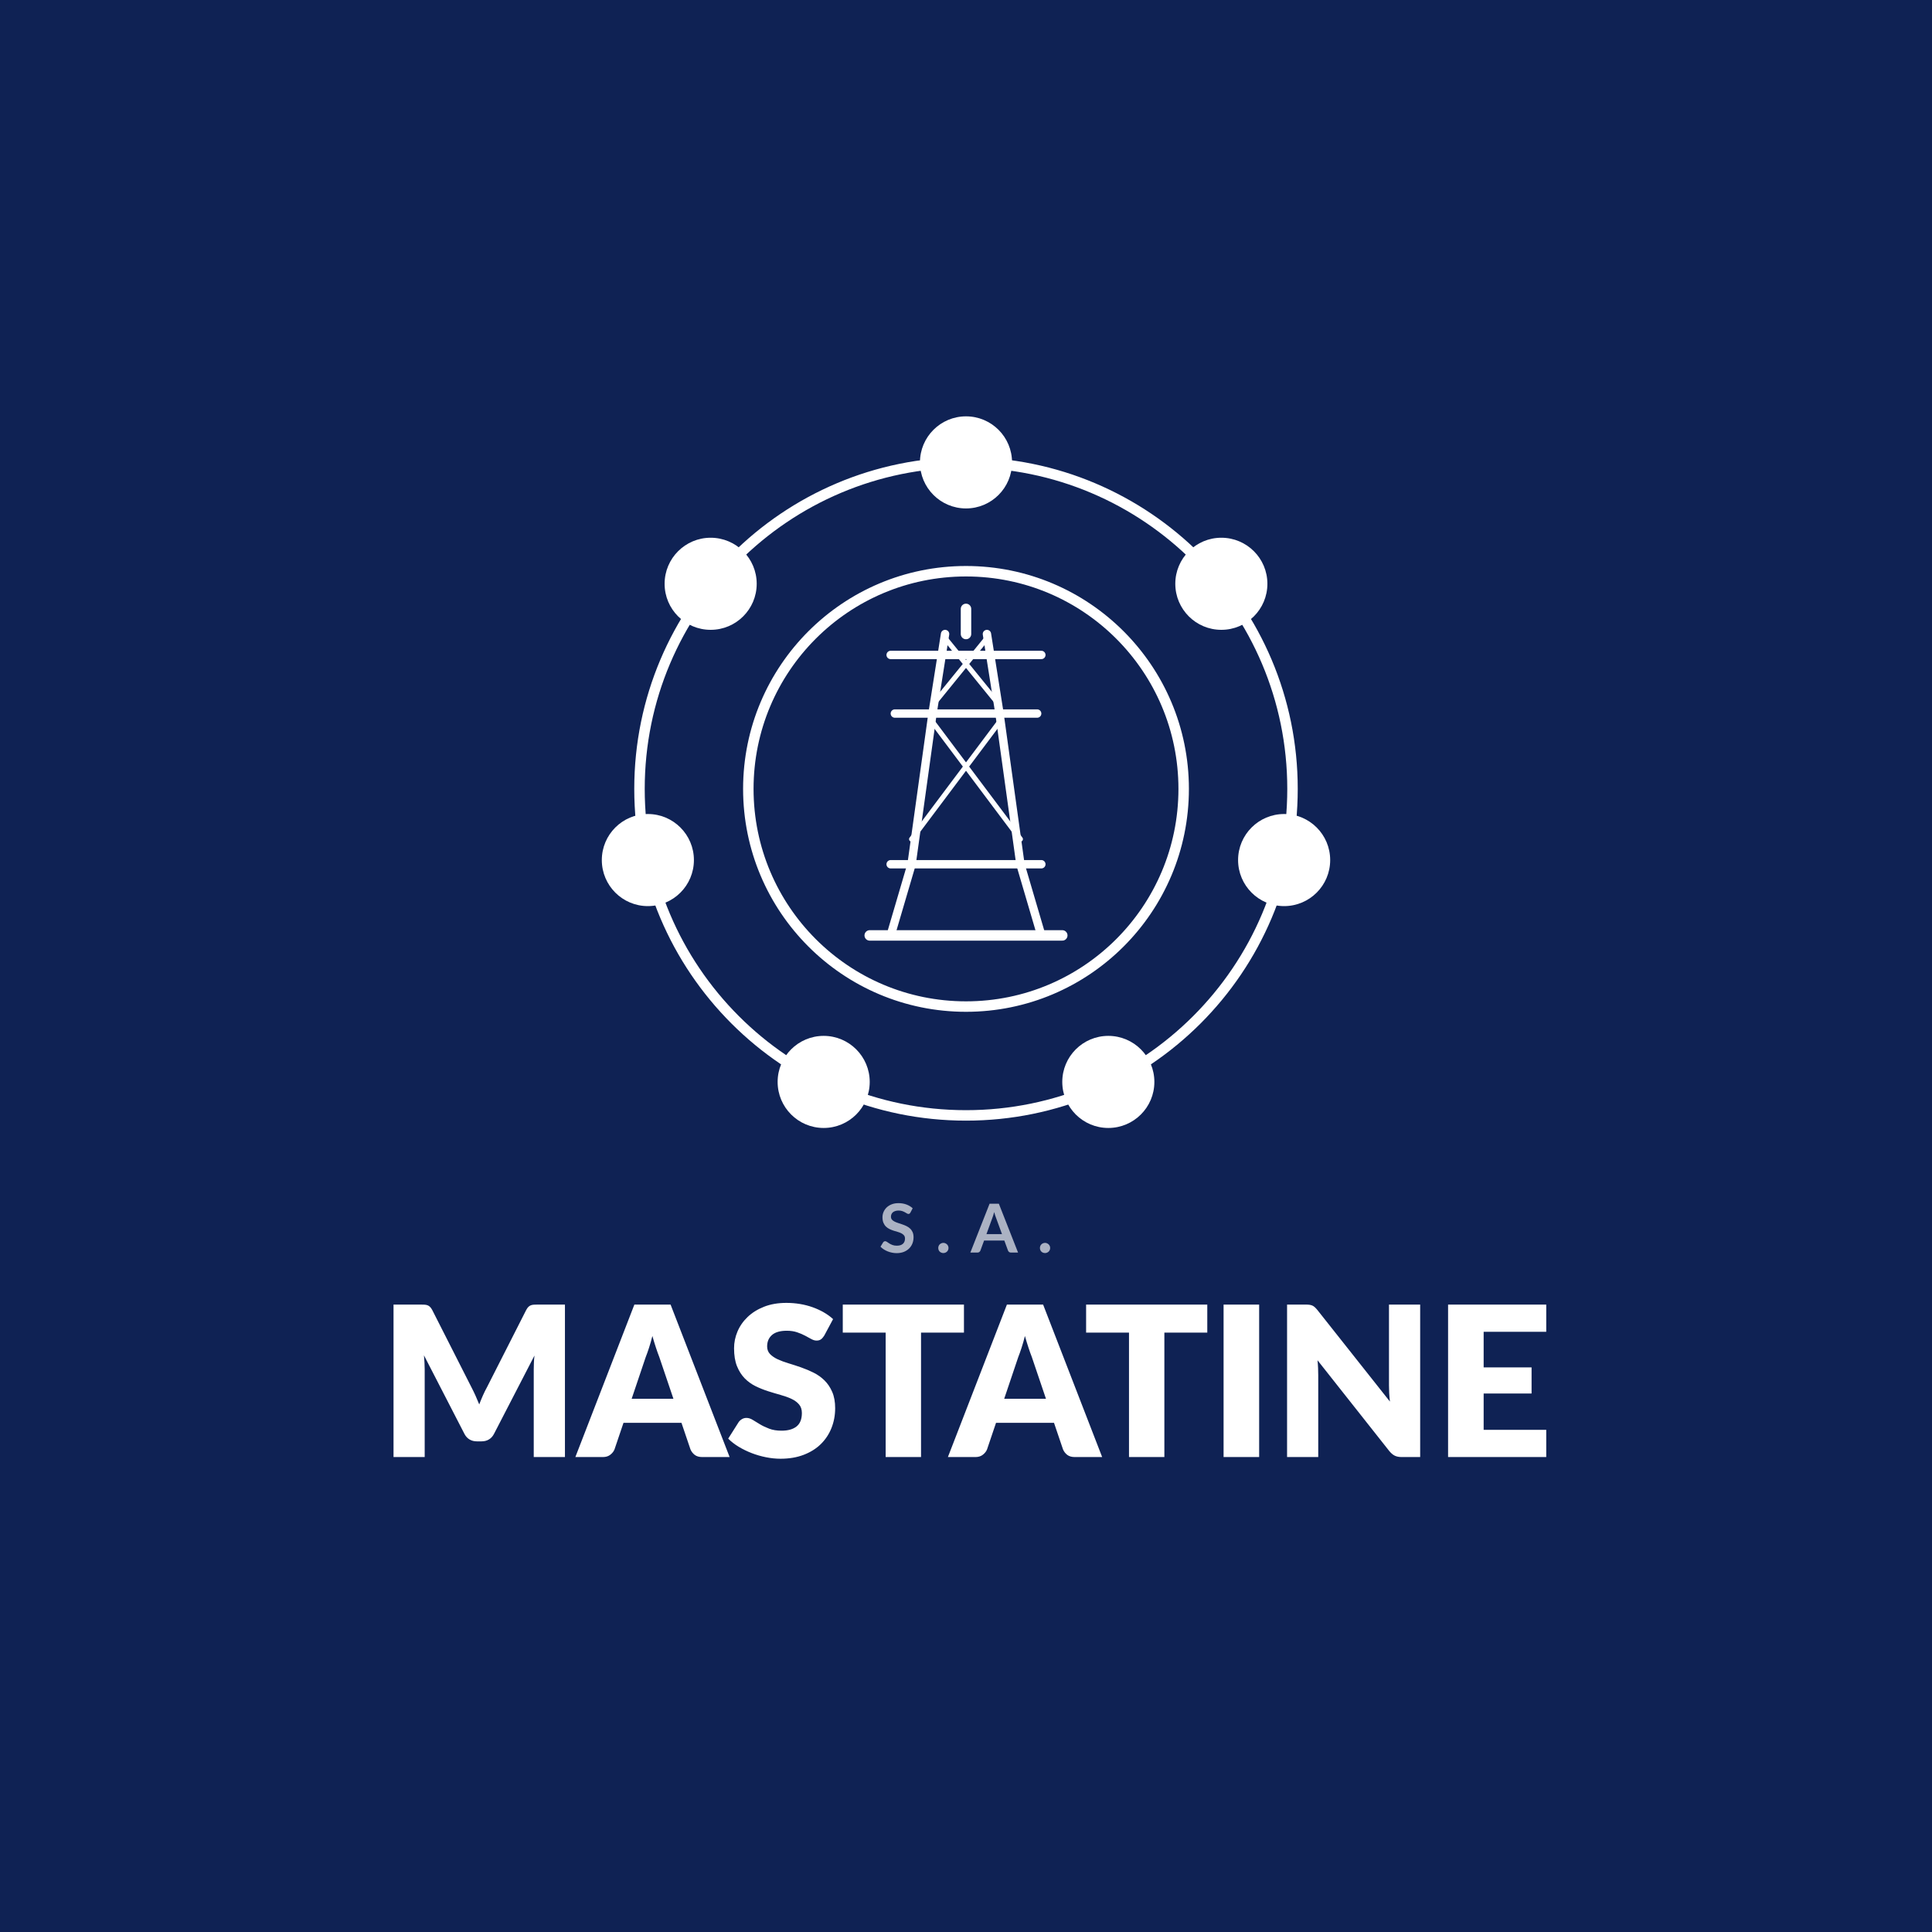
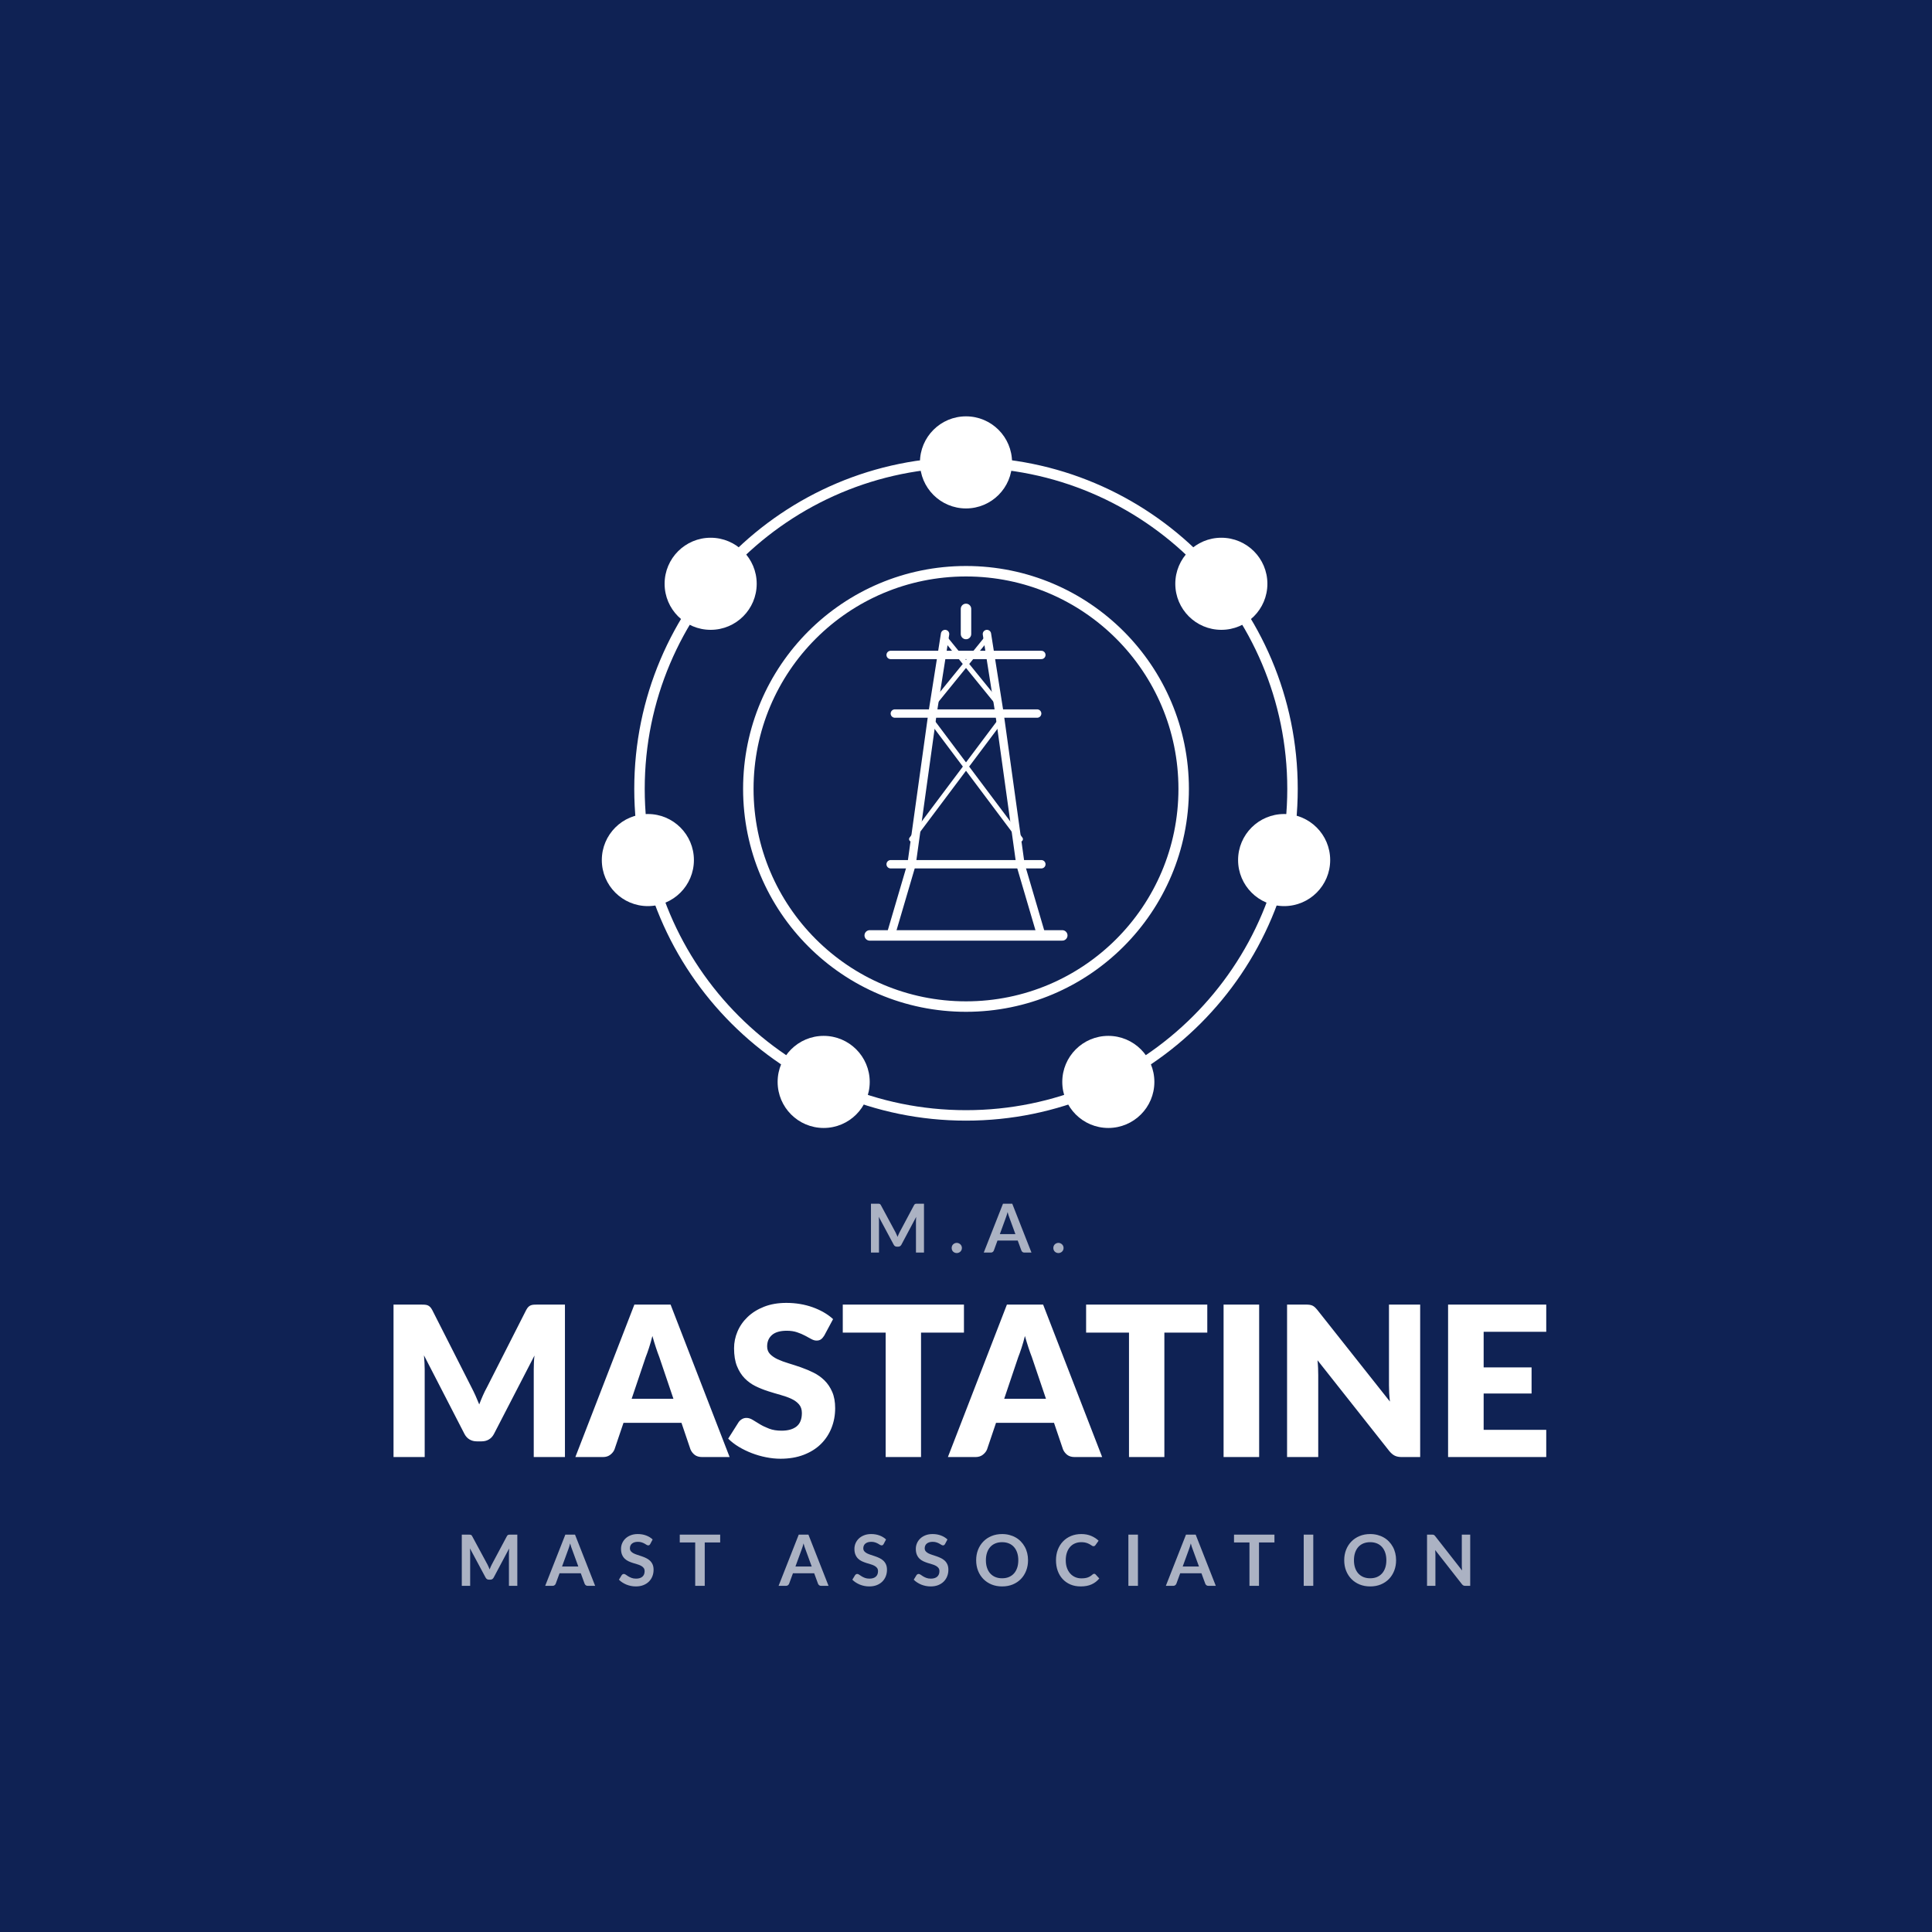
<svg xmlns="http://www.w3.org/2000/svg" viewBox="0 0 1200 1200" font-family="Lato, Arial, sans-serif">
  <rect x="0" y="0" width="1200" height="1200" fill="#0f2254" />
  <g transform="translate(340,230) scale(2.6)" color="#ffffff">
    <circle cx="100" cy="100" r="78" fill="none" stroke="currentColor" stroke-width="2.5" />
    <circle cx="100" cy="100" r="52" fill="none" stroke="currentColor" stroke-width="2.5" />
    <circle cx="100" cy="22" r="11" fill="currentColor" />
    <circle cx="161" cy="51" r="11" fill="currentColor" />
    <circle cx="176" cy="117" r="11" fill="currentColor" />
    <circle cx="134" cy="170" r="11" fill="currentColor" />
    <circle cx="66" cy="170" r="11" fill="currentColor" />
    <circle cx="24" cy="117" r="11" fill="currentColor" />
    <circle cx="39" cy="51" r="11" fill="currentColor" />
    <g stroke="currentColor" stroke-linecap="round" stroke-linejoin="round" fill="none">
      <line x1="100" y1="57" x2="100" y2="63" stroke-width="2.5" />
      <line x1="82" y1="68" x2="118" y2="68" stroke-width="2" />
      <line x1="95" y1="63" x2="92" y2="82" stroke-width="2" />
      <line x1="105" y1="63" x2="108" y2="82" stroke-width="2" />
      <line x1="95" y1="64" x2="108" y2="80" stroke-width="1.2" />
      <line x1="105" y1="64" x2="92" y2="80" stroke-width="1.2" />
      <line x1="83" y1="82" x2="117" y2="82" stroke-width="2" />
      <line x1="92" y1="82" x2="87" y2="118" stroke-width="2" />
      <line x1="108" y1="82" x2="113" y2="118" stroke-width="2" />
      <line x1="92" y1="84" x2="113" y2="112" stroke-width="1.2" />
      <line x1="108" y1="84" x2="87" y2="112" stroke-width="1.2" />
      <line x1="82" y1="118" x2="118" y2="118" stroke-width="2" />
      <line x1="87" y1="118" x2="82" y2="135" stroke-width="2" />
      <line x1="113" y1="118" x2="118" y2="135" stroke-width="2" />
      <line x1="77" y1="135" x2="123" y2="135" stroke-width="2.5" />
    </g>
  </g>
-   <text x="600" y="778" text-anchor="middle" font-size="42" font-weight="700" letter-spacing="12" fill="#ffffff" fill-opacity="0.65">S.A.</text>
+   <text x="600" y="778" text-anchor="middle" font-size="42" font-weight="700" letter-spacing="12" fill="#ffffff" fill-opacity="0.65">M.A.</text>
  <text x="600" y="905" text-anchor="middle" font-size="130" font-weight="900" letter-spacing="-1" fill="#ffffff">MASTATINE</text>
+   <text x="600" y="985" text-anchor="middle" font-size="44" font-weight="700" letter-spacing="14" fill="#ffffff" fill-opacity="0.65">MAST ASSOCIATION</text>
</svg>
